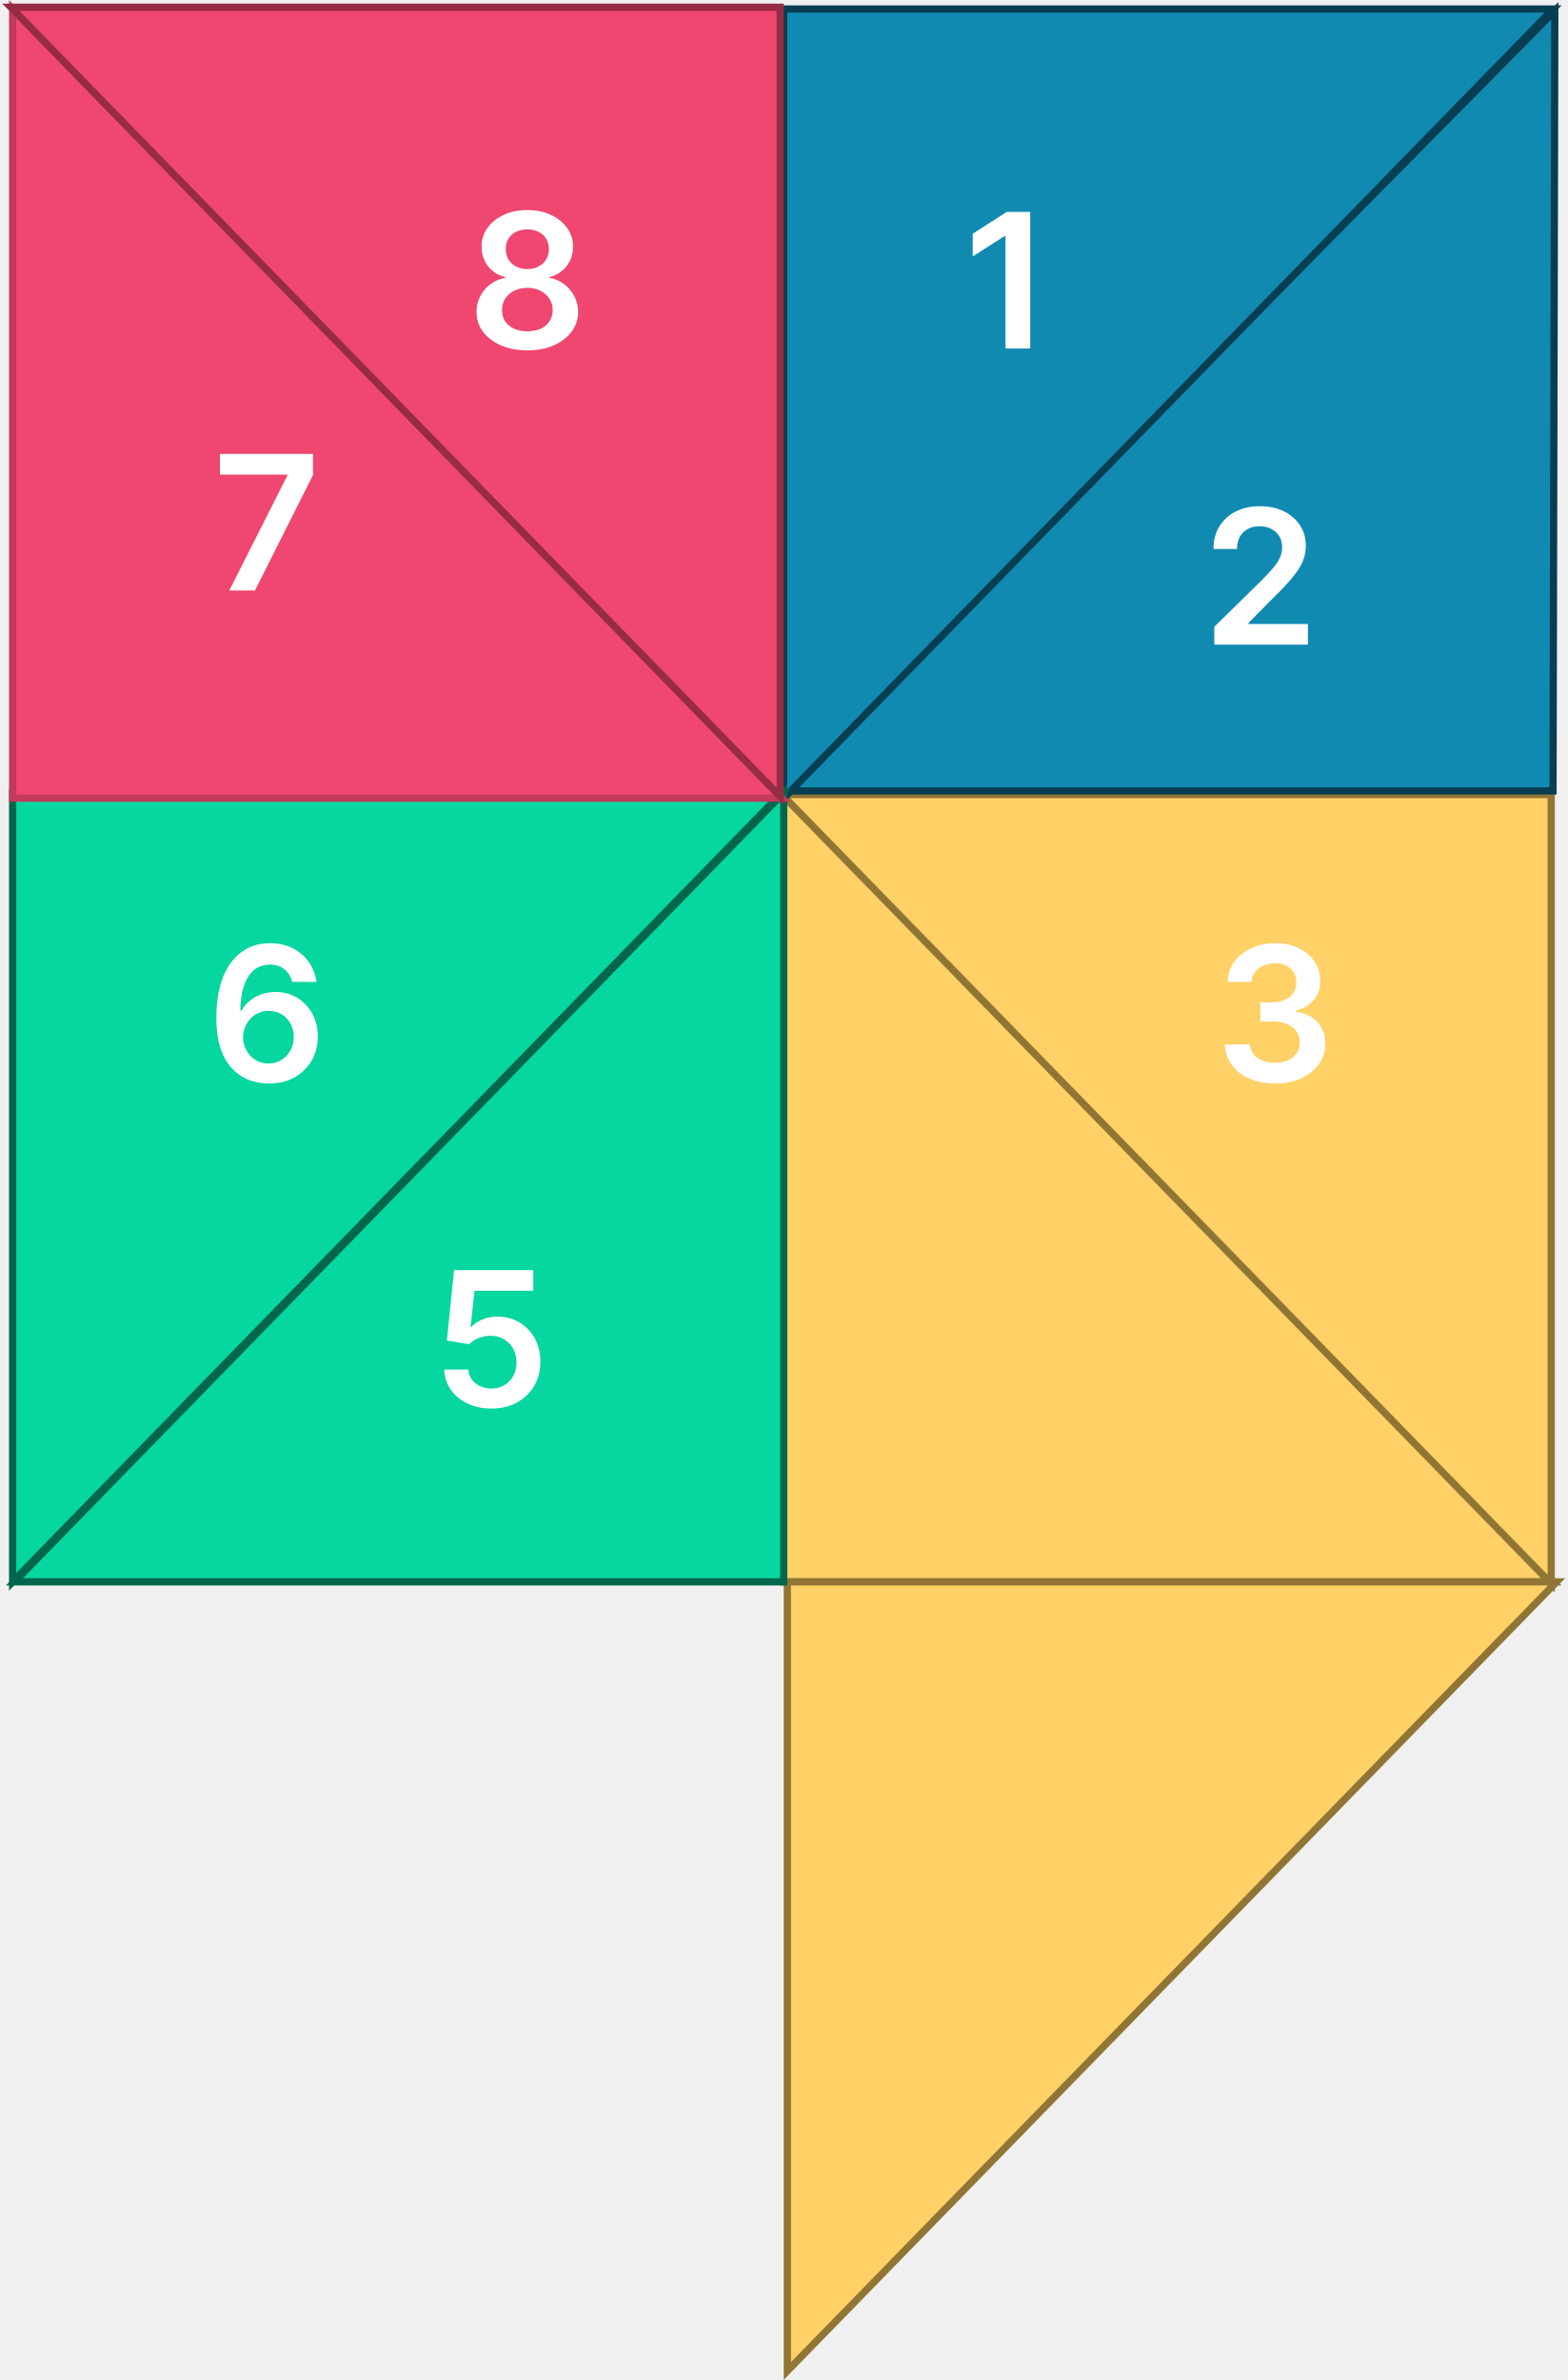
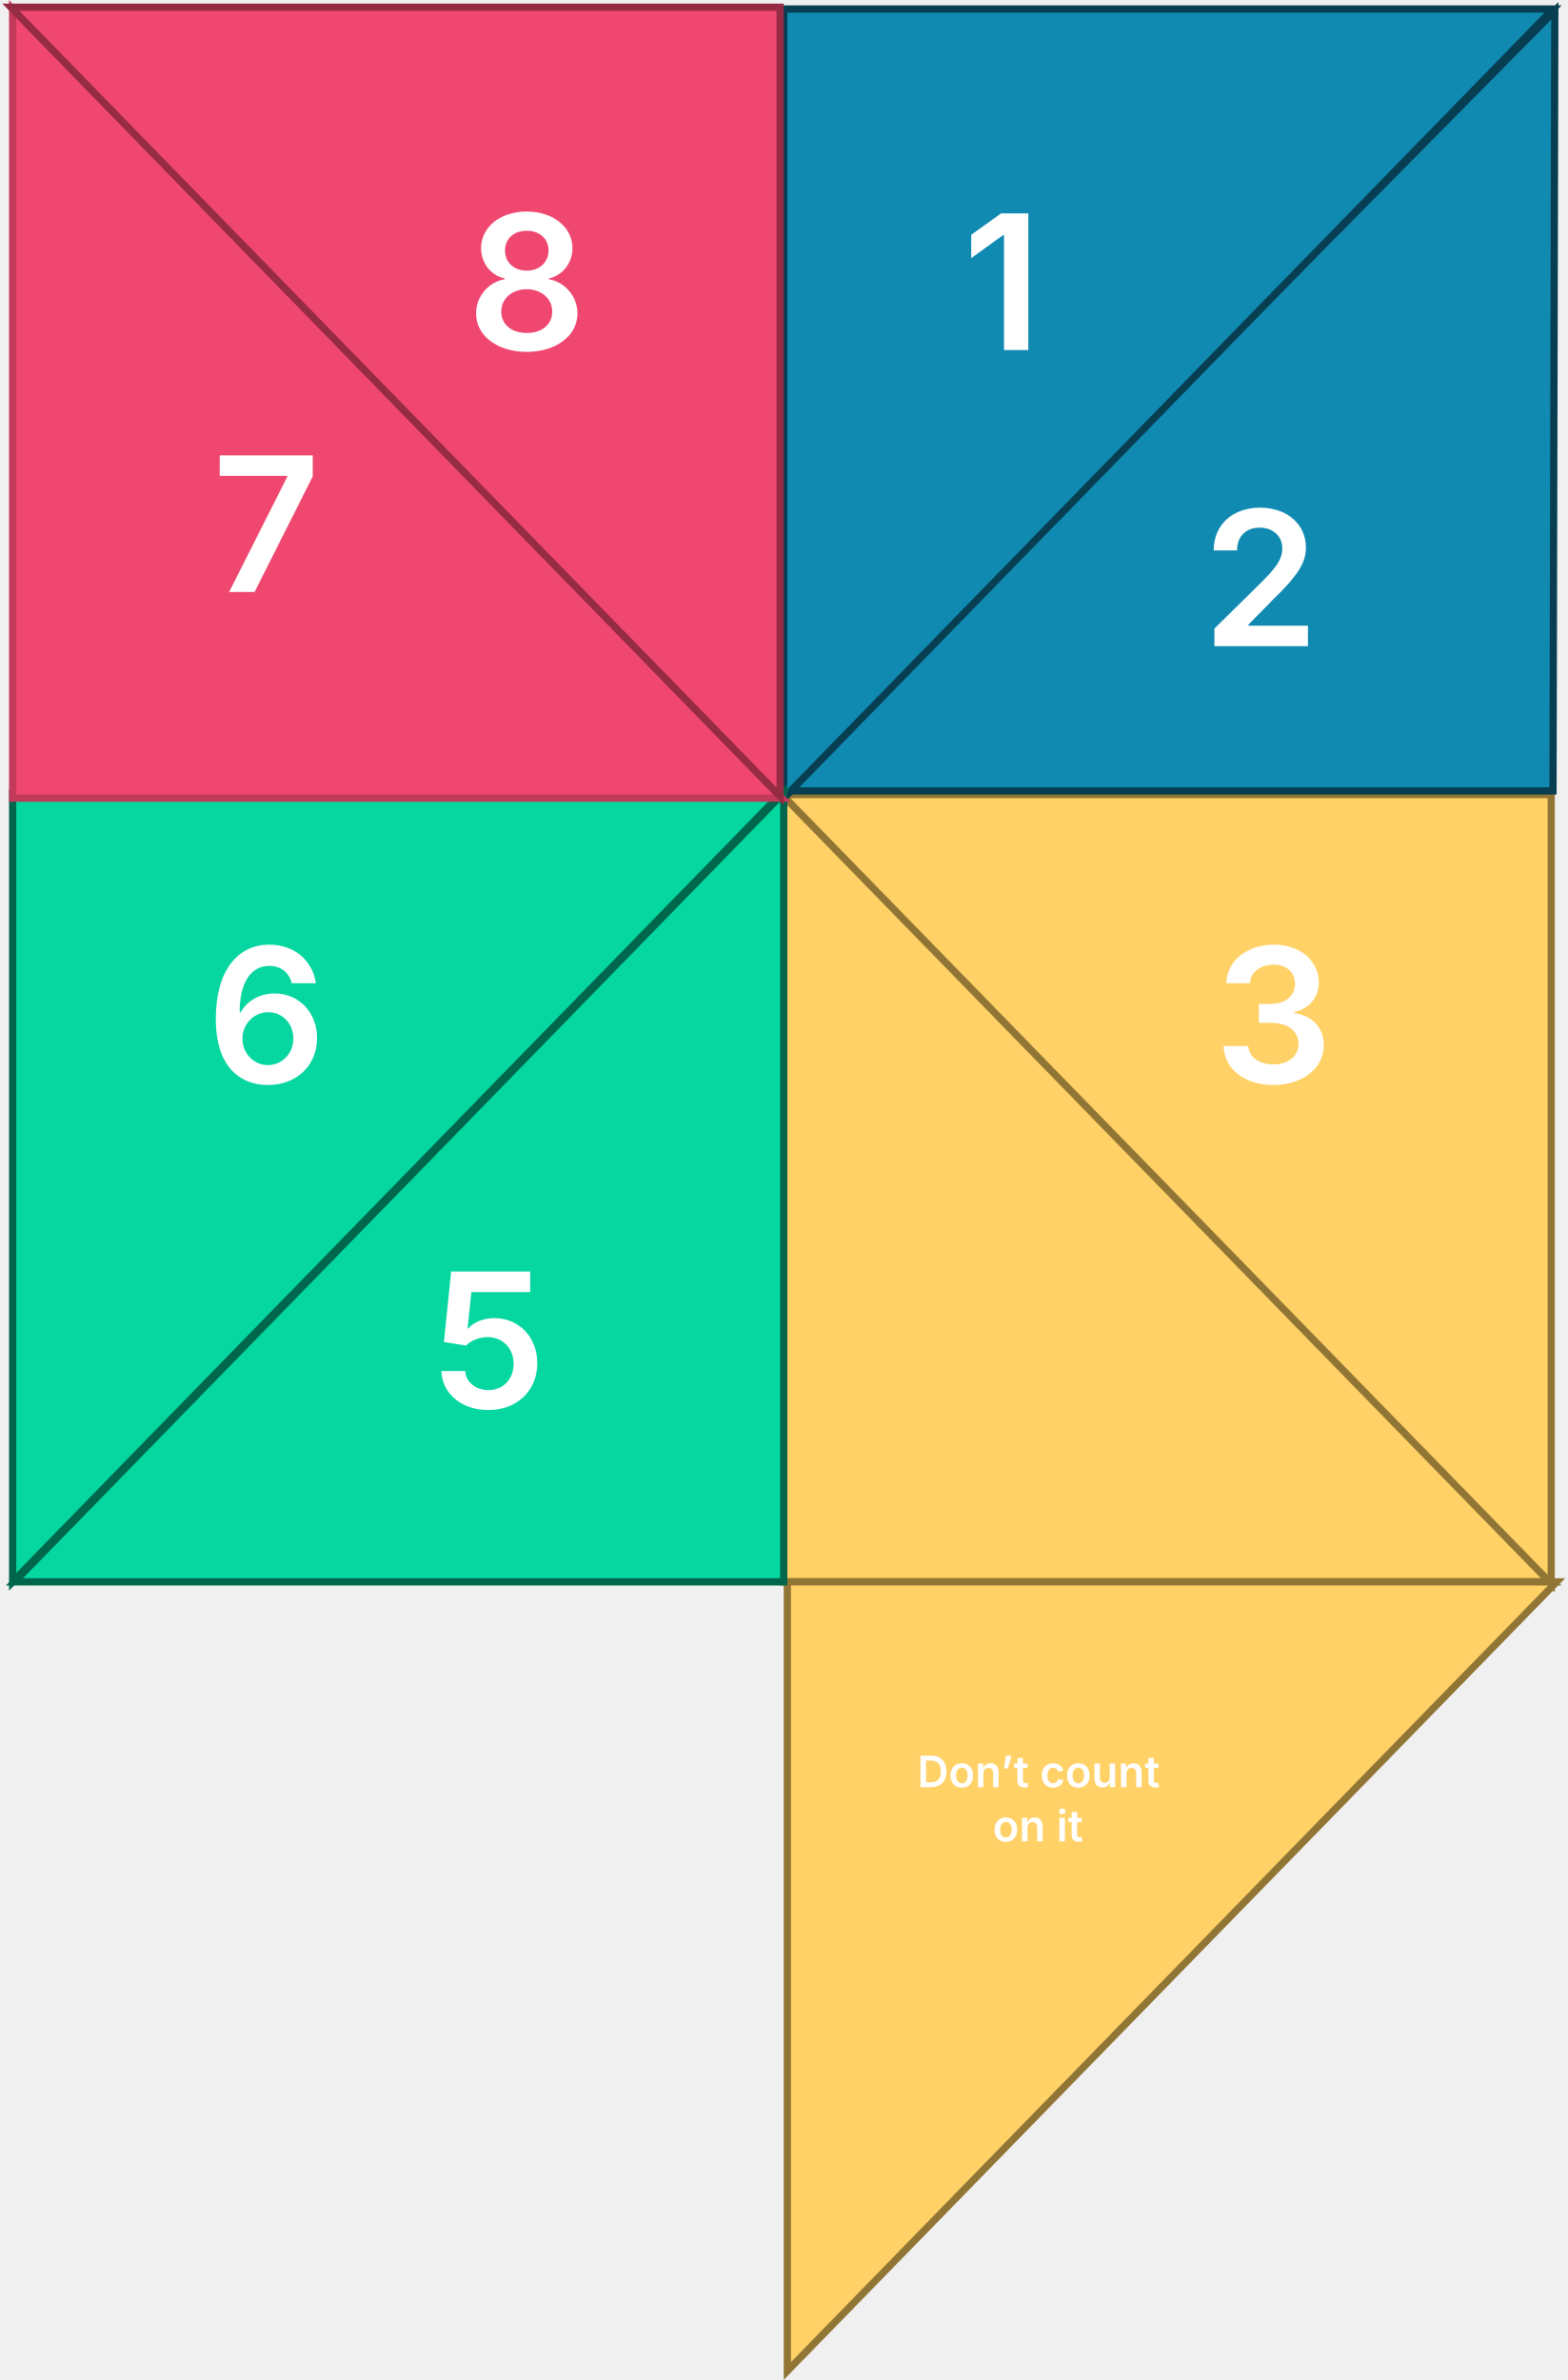
<svg xmlns="http://www.w3.org/2000/svg" width="434" height="659" viewBox="0 0 434 659" fill="none">
-   <g id="Bottom-Right-4">
-     <path id="Bottom-Left-2-Flap" d="M217 219.5L430 438H217V219.5Z" fill="#FFD166" stroke="#917535" stroke-width="2" />
-   </g>
-   <g id="Bottom-Right-4-Opened">
-     <path id="Bottom-Left-2-Flap-Opened" d="M218 656.5L431 438H218V656.5Z" fill="#FFD166" stroke="#917535" stroke-width="2" />
-   </g>
-   <g id="Bottom-Right-3">
-     <path id="Bottom-Left-1-Flap" d="M429.5 438.5L216.5 220H429.5V438.5Z" fill="#FFD166" stroke="#917535" stroke-width="2" />
-     <path id="3" d="M352.998 300.017C350.339 300.017 347.975 299.561 345.907 298.65C343.851 297.739 342.226 296.471 341.032 294.846C339.838 293.221 339.204 291.344 339.13 289.214H346.073C346.135 290.236 346.473 291.128 347.089 291.892C347.704 292.643 348.523 293.227 349.545 293.646C350.566 294.064 351.711 294.274 352.979 294.274C354.333 294.274 355.534 294.04 356.58 293.572C357.626 293.092 358.445 292.427 359.036 291.578C359.627 290.728 359.916 289.75 359.904 288.642C359.916 287.497 359.621 286.487 359.018 285.613C358.414 284.739 357.54 284.056 356.395 283.563C355.263 283.071 353.896 282.825 352.296 282.825H348.954V277.544H352.296C353.613 277.544 354.764 277.316 355.749 276.86C356.746 276.405 357.528 275.765 358.094 274.94C358.661 274.103 358.938 273.136 358.925 272.041C358.938 270.97 358.698 270.04 358.205 269.252C357.725 268.452 357.042 267.83 356.155 267.387C355.281 266.944 354.253 266.723 353.072 266.723C351.914 266.723 350.843 266.932 349.858 267.35C348.874 267.769 348.08 268.366 347.476 269.142C346.873 269.905 346.553 270.816 346.516 271.875H339.924C339.973 269.757 340.582 267.898 341.752 266.298C342.934 264.685 344.51 263.429 346.479 262.531C348.449 261.62 350.659 261.164 353.108 261.164C355.632 261.164 357.823 261.638 359.682 262.586C361.554 263.522 363 264.784 364.022 266.372C365.044 267.96 365.555 269.714 365.555 271.634C365.567 273.764 364.939 275.549 363.671 276.99C362.415 278.43 360.766 279.372 358.722 279.815V280.11C361.381 280.48 363.419 281.464 364.834 283.065C366.262 284.653 366.97 286.629 366.958 288.992C366.958 291.11 366.355 293.006 365.148 294.68C363.954 296.342 362.305 297.647 360.199 298.595C358.107 299.543 355.706 300.017 352.998 300.017Z" fill="white" />
-   </g>
-   <g id="Top-Right-2">
-     <path id="Top-Left-1-Flap" d="M430.5 3L217 219H430L430.5 3Z" fill="#118AB2" stroke="#073E51" stroke-width="2" />
-     <path id="2" d="M336.212 178.5V173.551L349.342 160.68C350.597 159.412 351.644 158.285 352.481 157.301C353.318 156.316 353.946 155.362 354.364 154.438C354.783 153.515 354.992 152.53 354.992 151.484C354.992 150.29 354.721 149.268 354.18 148.419C353.638 147.557 352.893 146.892 351.945 146.424C350.997 145.956 349.92 145.723 348.714 145.723C347.47 145.723 346.381 145.981 345.445 146.498C344.51 147.003 343.783 147.723 343.266 148.659C342.762 149.594 342.509 150.708 342.509 152.001H335.991C335.991 149.6 336.539 147.514 337.634 145.741C338.73 143.968 340.238 142.596 342.158 141.623C344.091 140.651 346.307 140.164 348.806 140.164C351.342 140.164 353.57 140.638 355.491 141.586C357.411 142.534 358.901 143.833 359.96 145.482C361.031 147.132 361.566 149.016 361.566 151.133C361.566 152.549 361.295 153.94 360.754 155.306C360.212 156.673 359.258 158.187 357.891 159.849C356.537 161.511 354.635 163.524 352.185 165.887L345.667 172.517V172.775H362.138V178.5H336.212Z" fill="white" />
-   </g>
-   <g id="Top-Right-1">
-     <path id="Top-Left-1-Flap_2" d="M217 221L430 2.5H217V221Z" fill="#118AB2" stroke="#073E51" stroke-width="2" />
-     <path id="1" d="M285.251 58.681V96.499H278.4V65.347H278.178L269.333 70.998V64.72L278.732 58.681H285.251Z" fill="white" />
-   </g>
-   <g id="Bottom-Left-5">
-     <path id="Bottom-Left-2-Flap_2" d="M217 219.5L4 438H217V219.5Z" fill="#06D6A0" stroke="#00664C" stroke-width="2" />
-     <path id="5" d="M136.055 390.017C133.593 390.017 131.39 389.555 129.445 388.632C127.5 387.696 125.955 386.416 124.81 384.791C123.677 383.166 123.074 381.307 123 379.214H129.648C129.771 380.765 130.442 382.033 131.661 383.018C132.879 383.991 134.344 384.477 136.055 384.477C137.397 384.477 138.591 384.169 139.638 383.553C140.684 382.938 141.509 382.082 142.112 380.987C142.715 379.891 143.011 378.642 142.999 377.238C143.011 375.81 142.709 374.542 142.094 373.434C141.478 372.326 140.635 371.458 139.564 370.83C138.493 370.19 137.262 369.87 135.871 369.87C134.738 369.858 133.624 370.067 132.528 370.498C131.433 370.929 130.565 371.495 129.925 372.197L123.739 371.181L125.714 351.681H147.652V357.406H131.384L130.294 367.433H130.516C131.217 366.608 132.208 365.925 133.489 365.383C134.769 364.829 136.172 364.552 137.699 364.552C139.989 364.552 142.032 365.094 143.83 366.177C145.627 367.248 147.043 368.725 148.077 370.609C149.111 372.492 149.628 374.647 149.628 377.072C149.628 379.571 149.049 381.799 147.892 383.757C146.747 385.702 145.153 387.234 143.109 388.355C141.078 389.463 138.727 390.017 136.055 390.017Z" fill="white" />
-   </g>
-   <g id="Bottom-Left-6">
-     <path id="Bottom-Left-1-Flap_2" d="M3.5 438L216.5 219.5H3.5V438Z" fill="#06D6A0" stroke="#00664C" stroke-width="2" />
-     <path id="6" d="M74.351 300.017C72.541 300.004 70.775 299.69 69.051 299.075C67.328 298.447 65.776 297.431 64.398 296.028C63.019 294.612 61.923 292.735 61.111 290.396C60.298 288.044 59.898 285.133 59.91 281.661C59.91 278.424 60.255 275.537 60.945 273.001C61.634 270.465 62.625 268.323 63.918 266.575C65.21 264.814 66.767 263.473 68.59 262.549C70.424 261.626 72.474 261.164 74.739 261.164C77.115 261.164 79.22 261.632 81.054 262.568C82.901 263.503 84.39 264.784 85.523 266.409C86.655 268.021 87.357 269.843 87.628 271.875H80.888C80.543 270.422 79.835 269.265 78.764 268.403C77.706 267.529 76.364 267.092 74.739 267.092C72.117 267.092 70.097 268.231 68.682 270.508C67.278 272.785 66.57 275.912 66.558 279.889H66.817C67.42 278.805 68.202 277.876 69.162 277.1C70.122 276.325 71.206 275.728 72.412 275.309C73.631 274.878 74.917 274.663 76.271 274.663C78.487 274.663 80.475 275.192 82.236 276.251C84.008 277.31 85.412 278.768 86.446 280.627C87.48 282.474 87.991 284.591 87.979 286.98C87.991 289.466 87.425 291.701 86.28 293.683C85.135 295.652 83.541 297.204 81.497 298.336C79.454 299.469 77.072 300.029 74.351 300.017ZM74.314 294.477C75.656 294.477 76.856 294.151 77.915 293.498C78.974 292.846 79.811 291.965 80.426 290.857C81.042 289.75 81.343 288.506 81.331 287.127C81.343 285.773 81.048 284.548 80.445 283.453C79.854 282.357 79.035 281.489 77.989 280.849C76.942 280.209 75.748 279.889 74.406 279.889C73.409 279.889 72.48 280.08 71.618 280.461C70.756 280.843 70.005 281.372 69.365 282.049C68.725 282.714 68.22 283.49 67.851 284.376C67.494 285.25 67.309 286.186 67.297 287.183C67.309 288.5 67.617 289.713 68.22 290.821C68.823 291.928 69.654 292.815 70.713 293.48C71.772 294.144 72.972 294.477 74.314 294.477Z" fill="white" />
-   </g>
-   <g id="Top-Left-7">
-     <path id="Top-Left-1-Flap_3" d="M3.5 2.5L216.5 221H3.5V2.5Z" fill="#EF476F" stroke="#C2395A" stroke-width="2" />
-     <path id="7" d="M63.486 163.5L79.57 131.664V131.406H60.901V125.681H86.661V131.535L70.595 163.5H63.486Z" fill="white" />
-   </g>
-   <g id="Top-Left-8">
-     <path id="Top-Left-1-Flap_4" d="M216 220.5L3 2H216V220.5Z" fill="#EF476F" stroke="#962B44" stroke-width="2" />
-     <path id="8" d="M146.021 97.017C143.276 97.017 140.838 96.555 138.708 95.632C136.591 94.708 134.929 93.447 133.722 91.846C132.528 90.233 131.937 88.405 131.95 86.362C131.937 84.774 132.282 83.315 132.984 81.985C133.686 80.656 134.633 79.548 135.828 78.661C137.034 77.763 138.376 77.19 139.853 76.944V76.686C137.908 76.255 136.332 75.264 135.126 73.713C133.932 72.149 133.341 70.346 133.353 68.302C133.341 66.357 133.883 64.621 134.978 63.095C136.074 61.568 137.576 60.368 139.484 59.494C141.392 58.608 143.571 58.164 146.021 58.164C148.446 58.164 150.606 58.608 152.502 59.494C154.41 60.368 155.912 61.568 157.008 63.095C158.116 64.621 158.67 66.357 158.67 68.302C158.67 70.346 158.061 72.149 156.842 73.713C155.635 75.264 154.078 76.255 152.17 76.686V76.944C153.647 77.19 154.977 77.763 156.159 78.661C157.353 79.548 158.301 80.656 159.002 81.985C159.716 83.315 160.073 84.774 160.073 86.362C160.073 88.405 159.47 90.233 158.264 91.846C157.057 93.447 155.395 94.708 153.278 95.632C151.173 96.555 148.754 97.017 146.021 97.017ZM146.021 91.735C147.436 91.735 148.668 91.495 149.714 91.015C150.76 90.523 151.573 89.833 152.151 88.947C152.73 88.061 153.026 87.039 153.038 85.882C153.026 84.675 152.712 83.61 152.096 82.687C151.493 81.751 150.662 81.019 149.603 80.49C148.557 79.96 147.363 79.695 146.021 79.695C144.667 79.695 143.46 79.96 142.401 80.49C141.343 81.019 140.506 81.751 139.89 82.687C139.287 83.61 138.991 84.675 139.004 85.882C138.991 87.039 139.275 88.061 139.853 88.947C140.432 89.821 141.244 90.504 142.291 90.997C143.349 91.489 144.593 91.735 146.021 91.735ZM146.021 74.507C147.178 74.507 148.2 74.273 149.086 73.805C149.985 73.337 150.693 72.685 151.21 71.847C151.727 71.01 151.991 70.044 152.004 68.948C151.991 67.865 151.733 66.917 151.228 66.105C150.723 65.28 150.022 64.646 149.123 64.203C148.224 63.747 147.19 63.519 146.021 63.519C144.827 63.519 143.774 63.747 142.863 64.203C141.964 64.646 141.263 65.28 140.758 66.105C140.266 66.917 140.026 67.865 140.038 68.948C140.026 70.044 140.272 71.01 140.776 71.847C141.294 72.672 142.001 73.325 142.9 73.805C143.811 74.273 144.851 74.507 146.021 74.507Z" fill="white" />
+   <g id="4-Opened">
+     <g id="Bottom-Right-4">
+       <path id="Bottom-Left-2-Flap" d="M217 219.5L430 438H217V219.5Z" fill="#FFD166" stroke="#917535" stroke-width="2" />
+     </g>
+     <g id="Bottom-Right-4-Opened">
+       <path id="Bottom-Left-2-Flap-Opened" d="M218 656.5L431 438H218V656.5Z" fill="#FFD166" stroke="#917535" stroke-width="2" />
+       <text id="fortuneText" fill="white" xml:space="preserve" style="white-space: pre" font-family="Inter" font-size="12" font-weight="600" letter-spacing="0em">
+         <tspan x="253.99" y="494.864">Don’t count </tspan>
+         <tspan x="274.861" y="509.864">on it</tspan>
+       </text>
+     </g>
+     <g id="Bottom-Right-3">
+       <path id="Bottom-Left-1-Flap" d="M429.5 438.5L216.5 220H429.5V438.5Z" fill="#FFD166" stroke="#917535" stroke-width="2" />
+       <text id="3" fill="white" xml:space="preserve" style="white-space: pre" font-family="Inter" font-size="52" font-weight="600" letter-spacing="0em">
+         <tspan x="336.064" y="299.909">3</tspan>
+       </text>
+     </g>
+     <g id="Top-Right-2">
+       <path id="Top-Left-1-Flap" d="M430.5 3L217 219H430L430.5 3Z" fill="#118AB2" stroke="#073E51" stroke-width="2" />
+       <text id="2" fill="white" xml:space="preserve" style="white-space: pre" font-family="Inter" font-size="52" font-weight="600" letter-spacing="0em">
+         <tspan x="332.852" y="178.909">2</tspan>
+       </text>
+     </g>
+     <g id="Top-Right-1">
+       <path id="Top-Left-1-Flap_2" d="M217 221L430 2.5H217V221Z" fill="#118AB2" stroke="#073E51" stroke-width="2" />
+       <text id="1" fill="white" xml:space="preserve" style="white-space: pre" font-family="Inter" font-size="52" font-weight="600" letter-spacing="0em">
+         <tspan x="266.508" y="96.909">1</tspan>
+       </text>
+     </g>
+     <g id="Bottom-Left-5">
+       <path id="Bottom-Left-2-Flap_2" d="M217 219.5L4 438H217V219.5Z" fill="#06D6A0" stroke="#00664C" stroke-width="2" />
+       <text id="5" fill="white" xml:space="preserve" style="white-space: pre" font-family="Inter" font-size="52" font-weight="600" letter-spacing="0em">
+         <tspan x="119.547" y="389.909">5</tspan>
+       </text>
+     </g>
+     <g id="Bottom-Left-6">
+       <path id="Bottom-Left-1-Flap_2" d="M3.5 438L216.5 219.5H3.5V438Z" fill="#06D6A0" stroke="#00664C" stroke-width="2" />
+       <text id="6" fill="white" xml:space="preserve" style="white-space: pre" font-family="Inter" font-size="52" font-weight="600" letter-spacing="0em">
+         <tspan x="57.141" y="299.909">6</tspan>
+       </text>
+     </g>
+     <g id="Top-Left-7">
+       <path id="Top-Left-1-Flap_3" d="M3.5 2.5L216.5 221H3.5V2.5Z" fill="#EF476F" stroke="#C2395A" stroke-width="2" />
+       <text id="7" fill="white" xml:space="preserve" style="white-space: pre" font-family="Inter" font-size="52" font-weight="600" letter-spacing="0em">
+         <tspan x="58.74" y="163.909">7</tspan>
+       </text>
+     </g>
+     <g id="Top-Left-8">
+       <path id="Top-Left-1-Flap_4" d="M216 220.5L3 2H216V220.5Z" fill="#EF476F" stroke="#962B44" stroke-width="2" />
+       <text id="8" fill="white" xml:space="preserve" style="white-space: pre" font-family="Inter" font-size="52" font-weight="600" letter-spacing="0em">
+         <tspan x="129.217" y="96.909">8</tspan>
+       </text>
+     </g>
  </g>
</svg>
